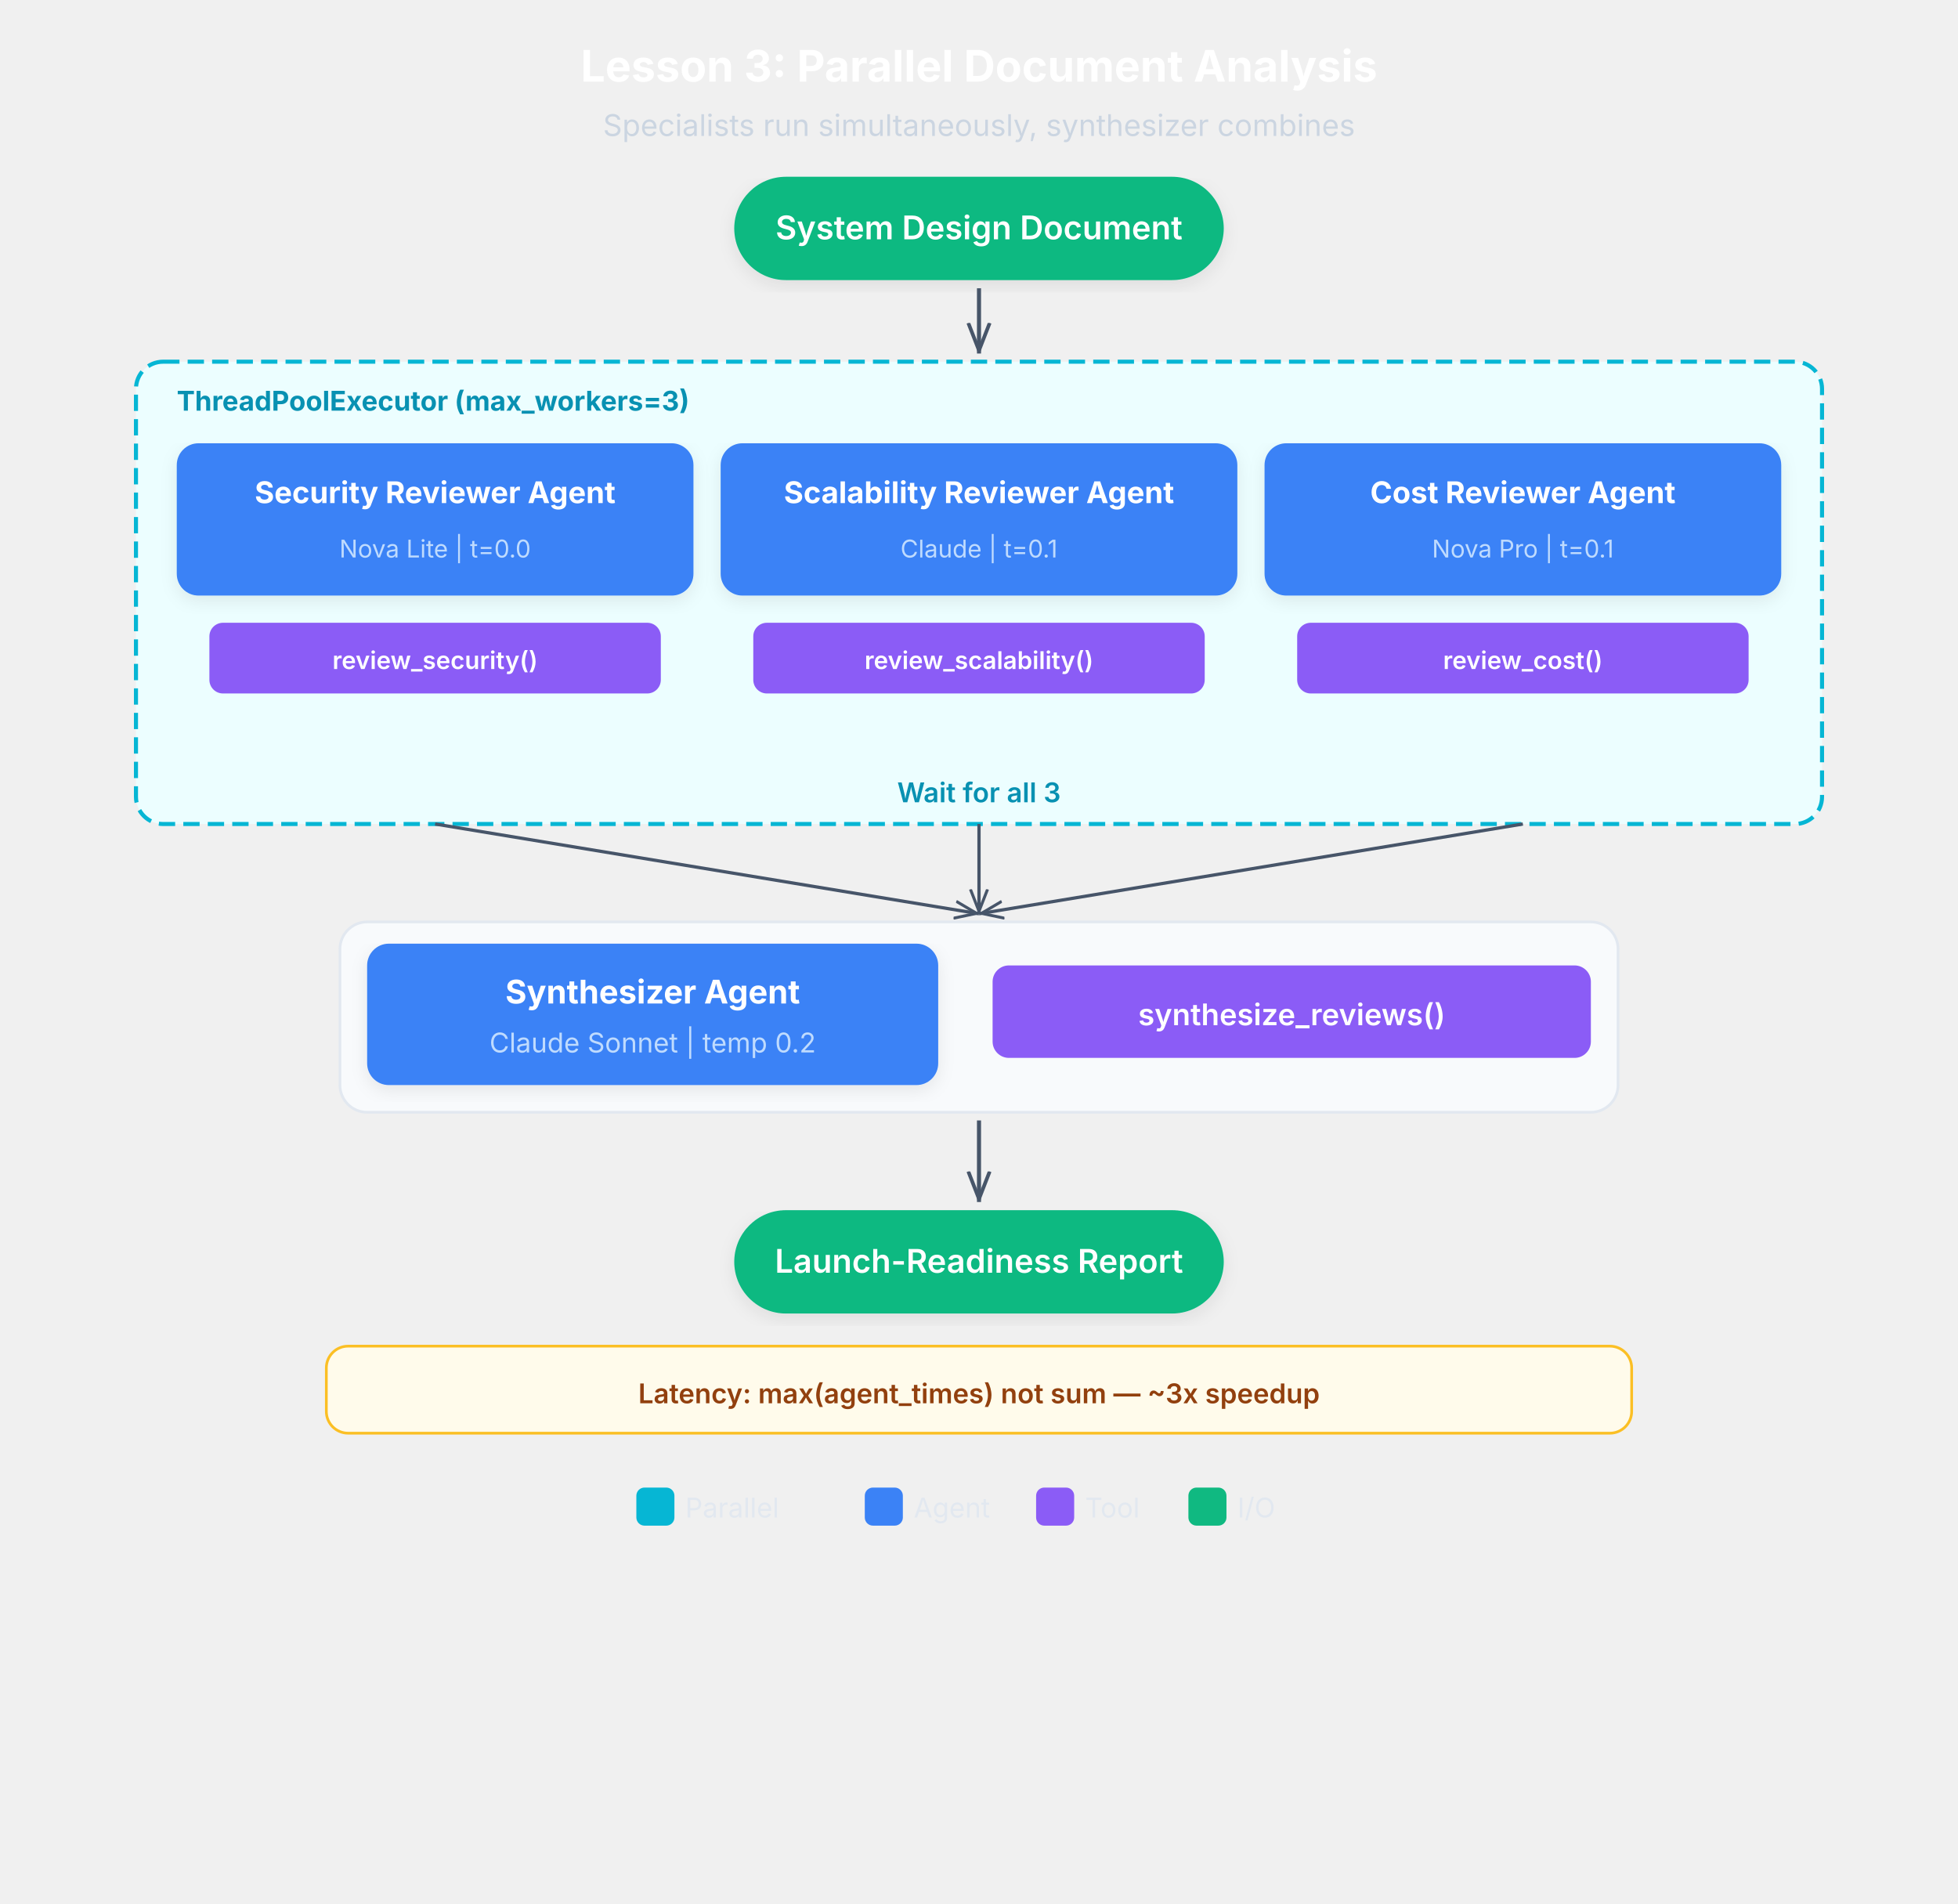
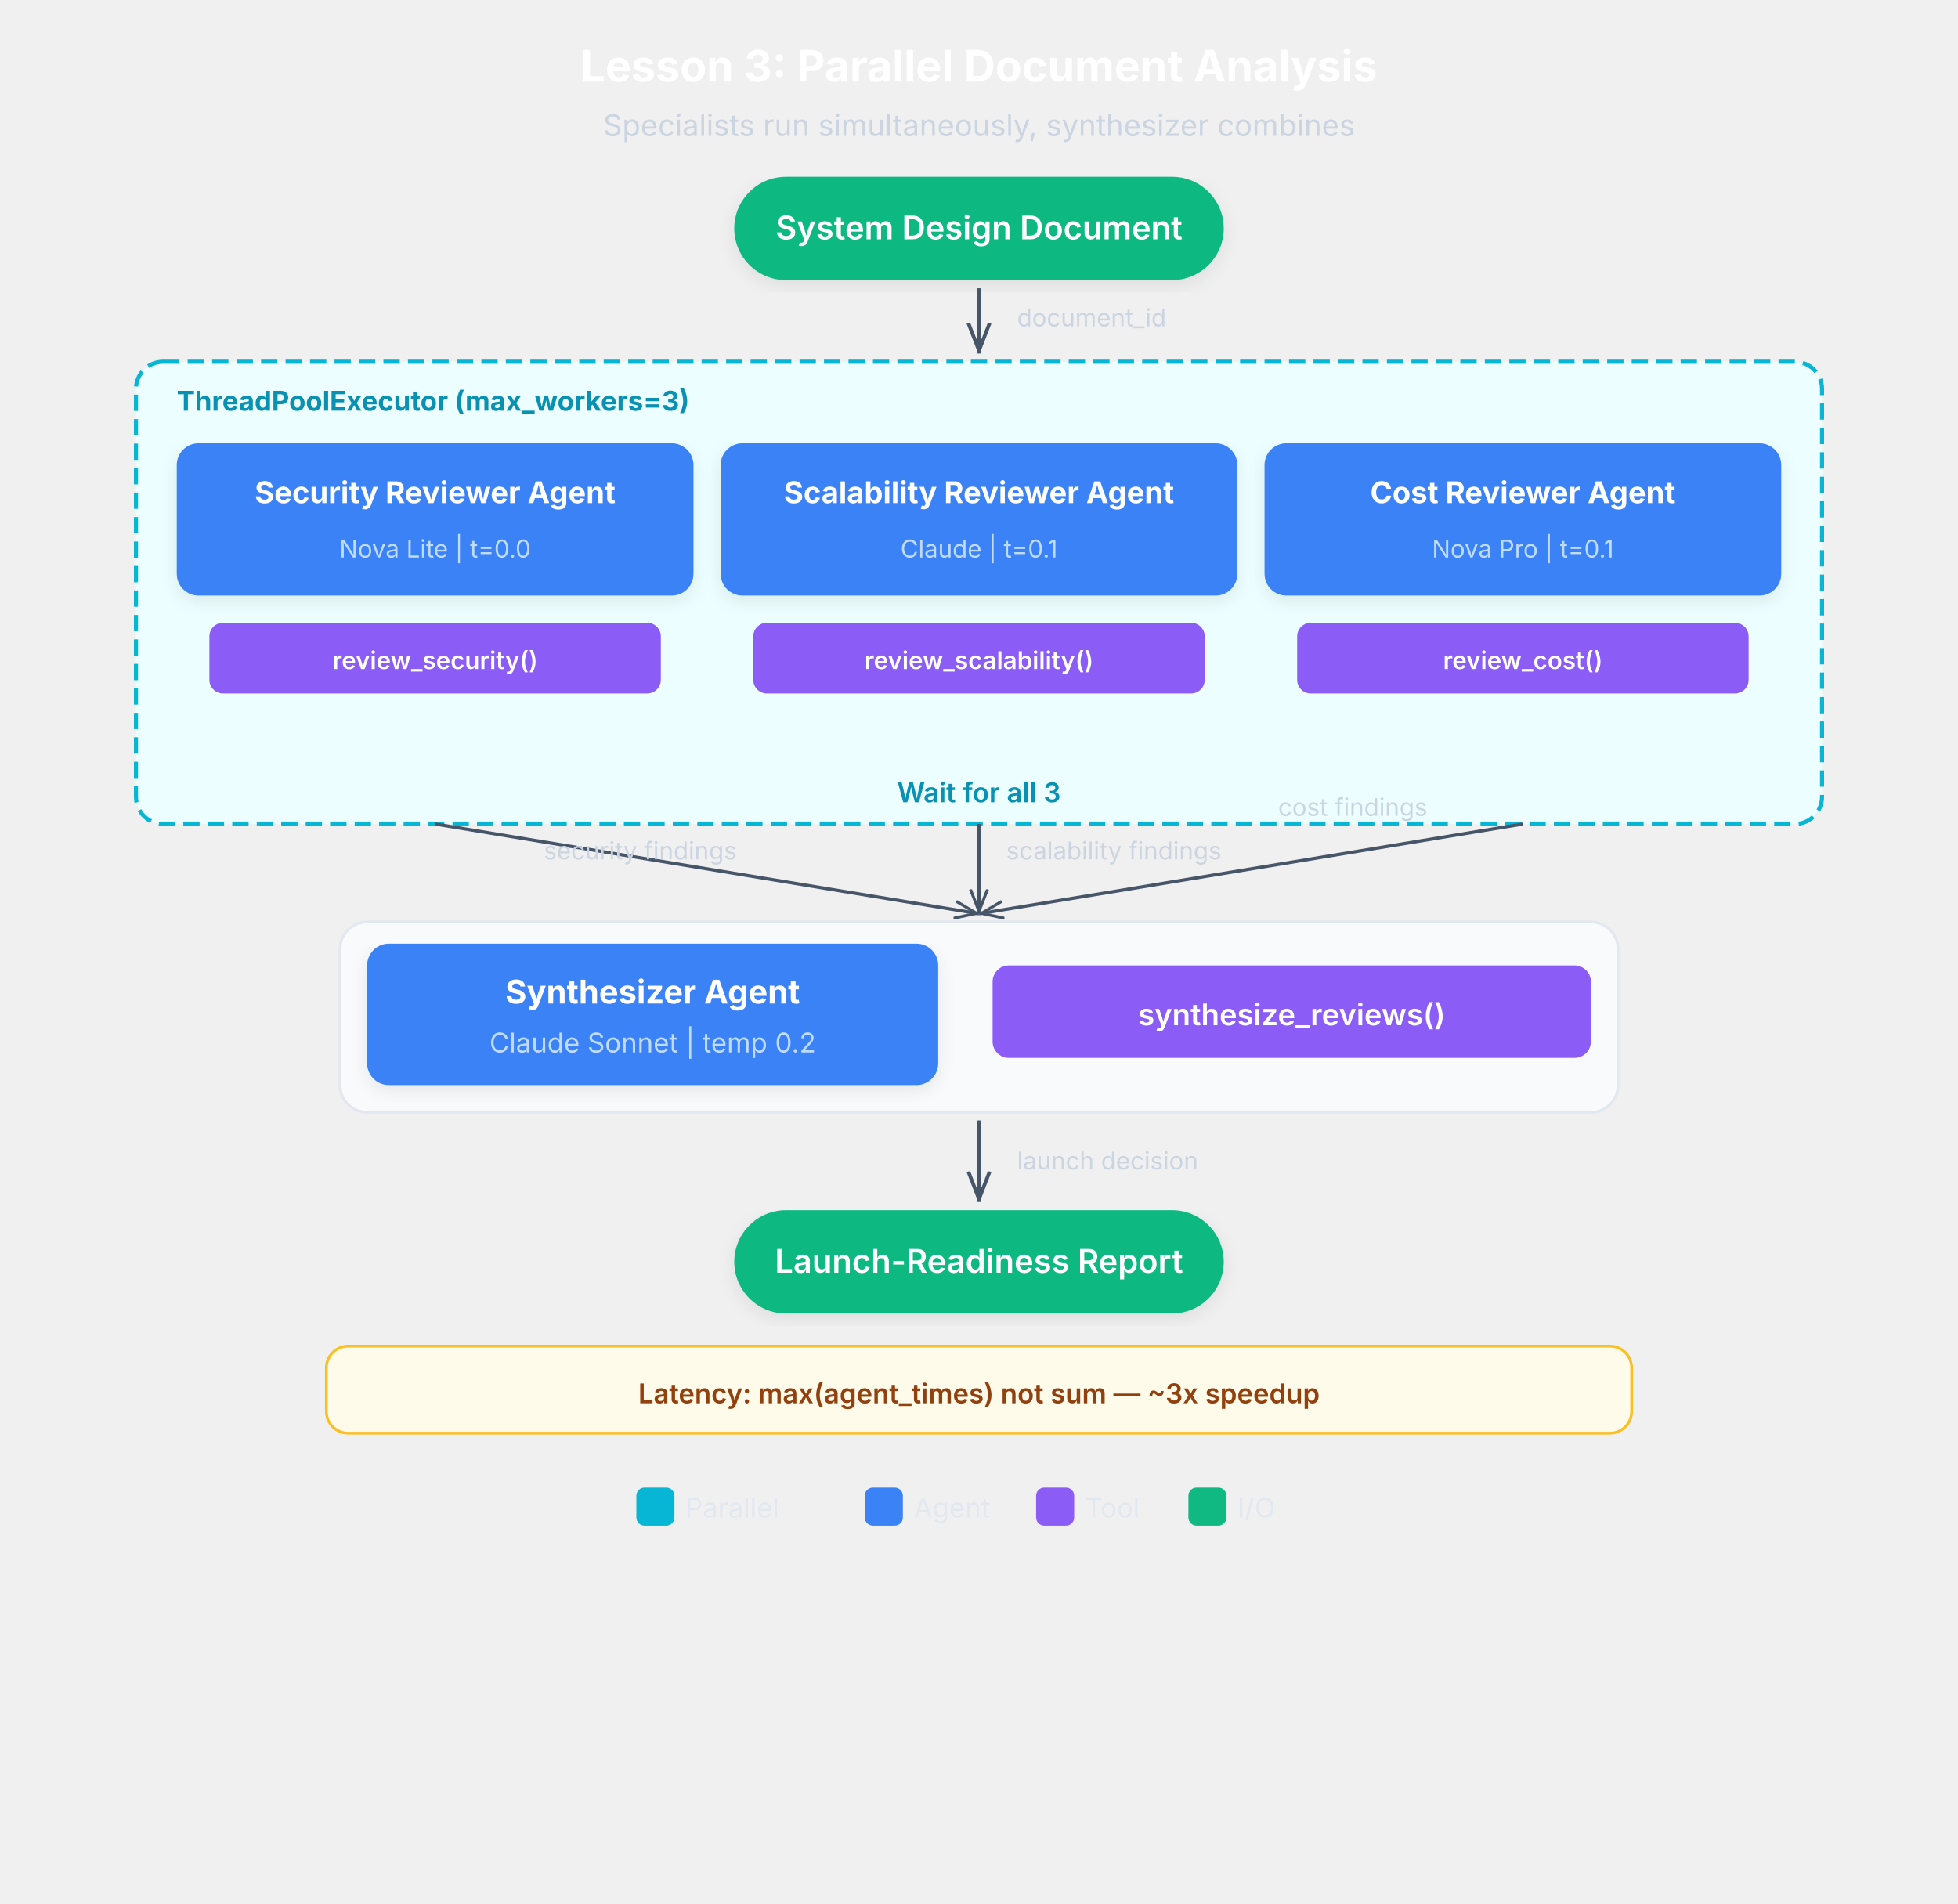
<svg xmlns="http://www.w3.org/2000/svg" viewBox="0 0 720 700" font-family="system-ui, -apple-system, &quot;Segoe UI&quot;, sans-serif">
  <defs>
    <filter id="sh" x="-4%" y="-4%" width="108%" height="116%">
      <feDropShadow dx="0" dy="2" stdDeviation="3" flood-opacity="0.08" />
    </filter>
    <marker id="a" viewBox="0 0 10 8" refX="10" refY="4" markerWidth="8" markerHeight="6" orient="auto">
      <path d="M0,0.5 L9,4 L0,7.5" fill="none" stroke="#475569" stroke-width="1.2" stroke-linejoin="round" />
    </marker>
    <marker id="ah" viewBox="0 0 10 8" refX="10" refY="4" markerWidth="8" markerHeight="6" orient="auto">
      <path d="M0,0.5 L9,4 L0,7.5" fill="none" stroke="#475569" stroke-width="1.2" stroke-linejoin="round" />
    </marker>
  </defs>
  <text x="360" y="30" text-anchor="middle" font-size="16" font-weight="700" fill="#ffffff">Lesson 3: Parallel Document Analysis</text>
  <text x="360" y="50" text-anchor="middle" font-size="11" fill="#cbd5e1">Specialists run simultaneously, synthesizer combines</text>
  <rect x="270" y="65" width="180" height="38" rx="19" fill="#10b981" filter="url(#sh)" />
  <text x="360" y="88" text-anchor="middle" font-size="12" font-weight="600" fill="white">System Design Document</text>
  <rect x="50" y="133" width="620" height="170" rx="10" fill="#ecfeff" stroke="#06b6d4" stroke-width="1.5" stroke-dasharray="6,3" />
  <text x="65" y="151" font-size="10" font-weight="700" fill="#0891b2">ThreadPoolExecutor (max_workers=3)</text>
  <rect x="65" y="163" width="190" height="56" rx="8" fill="#3b82f6" filter="url(#sh)" />
  <text x="160" y="185" text-anchor="middle" font-size="11" font-weight="700" fill="white">Security Reviewer Agent</text>
  <text x="160" y="205" text-anchor="middle" font-size="9" fill="#bfdbfe">Nova Lite | t=0.0</text>
  <rect x="77" y="229" width="166" height="26" rx="5" fill="#8b5cf6" />
  <text x="160" y="246" text-anchor="middle" font-size="9" font-weight="600" fill="white">review_security()</text>
  <rect x="265" y="163" width="190" height="56" rx="8" fill="#3b82f6" filter="url(#sh)" />
  <text x="360" y="185" text-anchor="middle" font-size="11" font-weight="700" fill="white">Scalability Reviewer Agent</text>
  <text x="360" y="205" text-anchor="middle" font-size="9" fill="#bfdbfe">Claude | t=0.1</text>
  <rect x="277" y="229" width="166" height="26" rx="5" fill="#8b5cf6" />
  <text x="360" y="246" text-anchor="middle" font-size="9" font-weight="600" fill="white">review_scalability()</text>
  <rect x="465" y="163" width="190" height="56" rx="8" fill="#3b82f6" filter="url(#sh)" />
  <text x="560" y="185" text-anchor="middle" font-size="11" font-weight="700" fill="white">Cost Reviewer Agent</text>
  <text x="560" y="205" text-anchor="middle" font-size="9" fill="#bfdbfe">Nova Pro | t=0.1</text>
  <rect x="477" y="229" width="166" height="26" rx="5" fill="#8b5cf6" />
  <text x="560" y="246" text-anchor="middle" font-size="9" font-weight="600" fill="white">review_cost()</text>
  <text x="360" y="295" text-anchor="middle" font-size="10" font-weight="600" fill="#0891b2">Wait for all 3</text>
  <rect x="125" y="339" width="470" height="70" rx="10" fill="#f8fafc" stroke="#e2e8f0" stroke-width="1" />
  <rect x="135" y="347" width="210" height="52" rx="8" fill="#3b82f6" filter="url(#sh)" />
  <text x="240" y="369" text-anchor="middle" font-size="12" font-weight="700" fill="white">Synthesizer Agent</text>
  <text x="240" y="387" text-anchor="middle" font-size="10" fill="#bfdbfe">Claude Sonnet | temp 0.2</text>
  <rect x="365" y="355" width="220" height="34" rx="6" fill="#8b5cf6" />
  <text x="475" y="377" text-anchor="middle" font-size="11" font-weight="600" fill="white">synthesize_reviews()</text>
  <rect x="270" y="445" width="180" height="38" rx="19" fill="#10b981" filter="url(#sh)" />
  <text x="360" y="468" text-anchor="middle" font-size="12" font-weight="600" fill="white">Launch-Readiness Report</text>
  <rect x="120" y="495" width="480" height="32" rx="8" fill="#fffbeb" stroke="#fbbf24" stroke-width="1" />
  <text x="360" y="516" text-anchor="middle" font-size="10" font-weight="600" fill="#92400e">Latency: max(agent_times) not sum — ~3x speedup</text>
  <rect x="234" y="547" width="14" height="14" rx="3" fill="#06b6d4" />
  <text x="252" y="558" font-size="10" fill="#e2e8f0">Parallel</text>
  <rect x="318" y="547" width="14" height="14" rx="3" fill="#3b82f6" />
  <text x="336" y="558" font-size="10" fill="#e2e8f0">Agent</text>
  <rect x="381" y="547" width="14" height="14" rx="3" fill="#8b5cf6" />
  <text x="399" y="558" font-size="10" fill="#e2e8f0">Tool</text>
  <rect x="437" y="547" width="14" height="14" rx="3" fill="#10b981" />
  <text x="455" y="558" font-size="10" fill="#e2e8f0">I/O</text>
  <g id="arrows">
    <line x1="360" y1="106" x2="360" y2="130" stroke="#475569" stroke-width="1.5" marker-end="url(#a)" />
+     <text x="374" y="120" font-size="9" fill="#cbd5e1">document_id</text>
    <line x1="160" y1="303" x2="360" y2="336" stroke="#475569" stroke-width="1.2" marker-end="url(#a)" />
+     <text x="200" y="316" font-size="9" fill="#cbd5e1">security findings</text>
    <line x1="360" y1="303" x2="360" y2="336" stroke="#475569" stroke-width="1.2" marker-end="url(#a)" />
+     <text x="370" y="316" font-size="9" fill="#cbd5e1">scalability findings</text>
    <line x1="560" y1="303" x2="360" y2="336" stroke="#475569" stroke-width="1.2" marker-end="url(#a)" />
+     <text x="470" y="300" font-size="9" fill="#cbd5e1">cost findings</text>
    <line x1="360" y1="412" x2="360" y2="442" stroke="#475569" stroke-width="1.5" marker-end="url(#a)" />
+     <text x="374" y="430" font-size="9" fill="#cbd5e1">launch decision</text>
  </g>
</svg>
